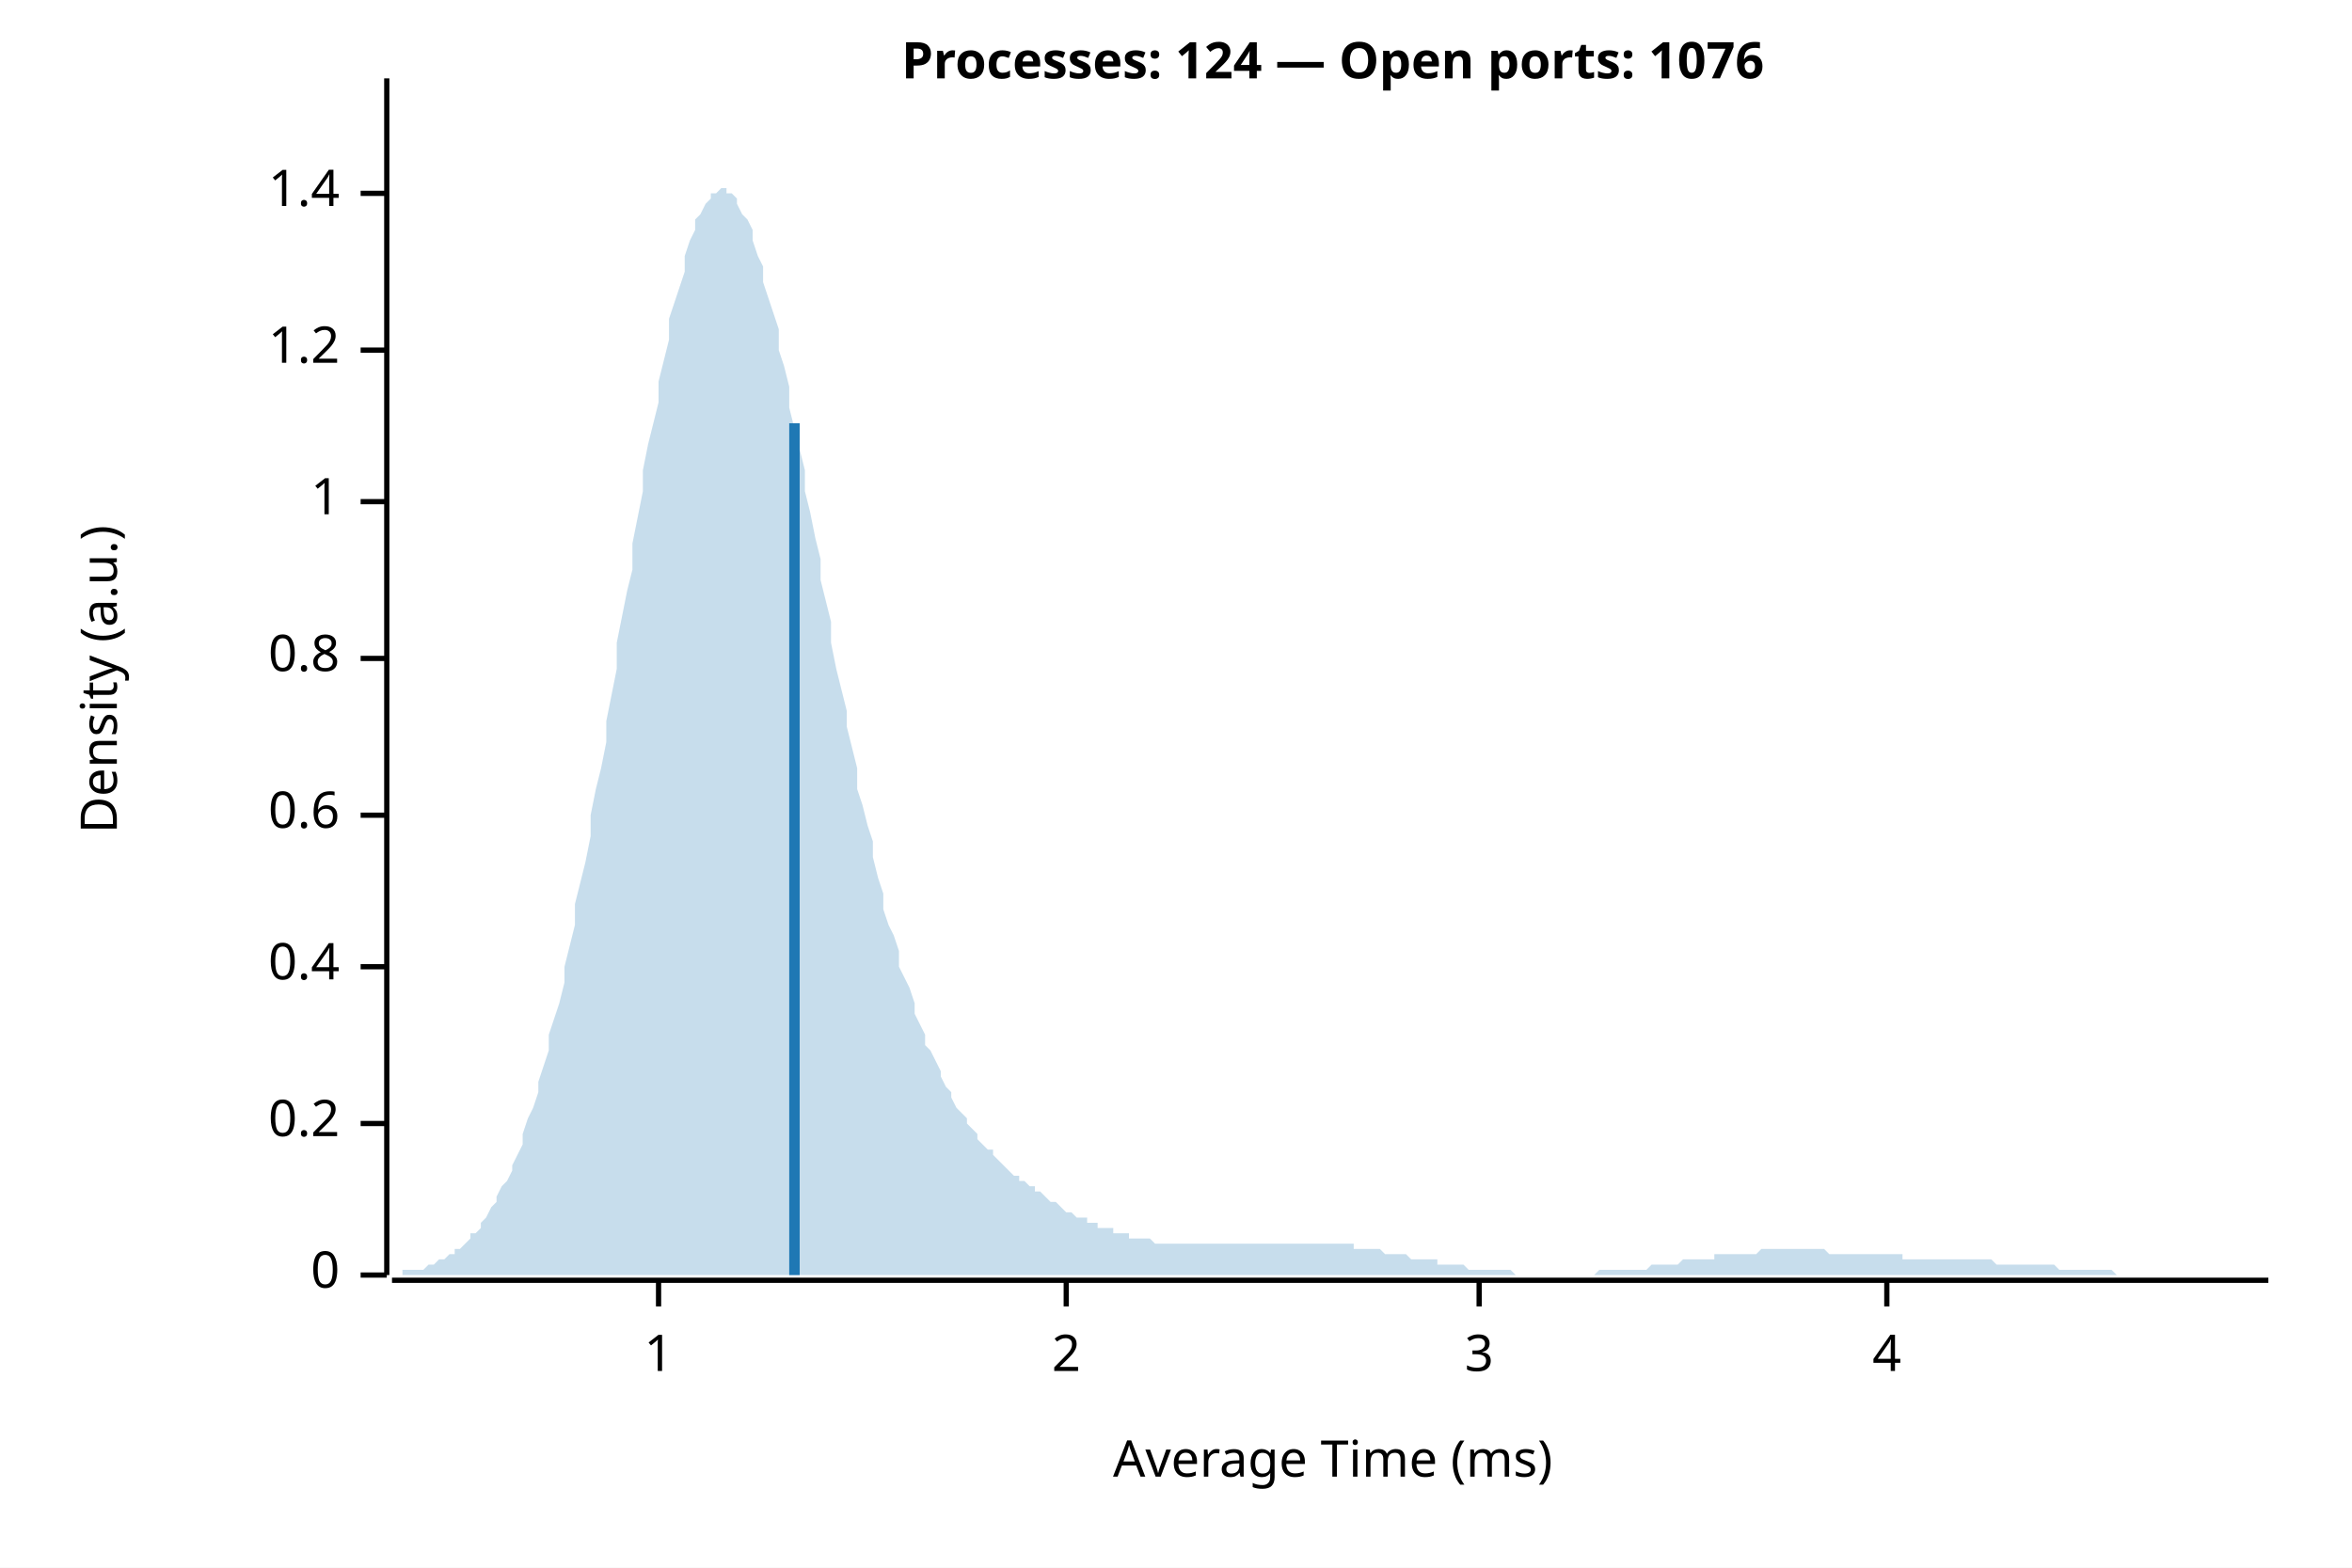
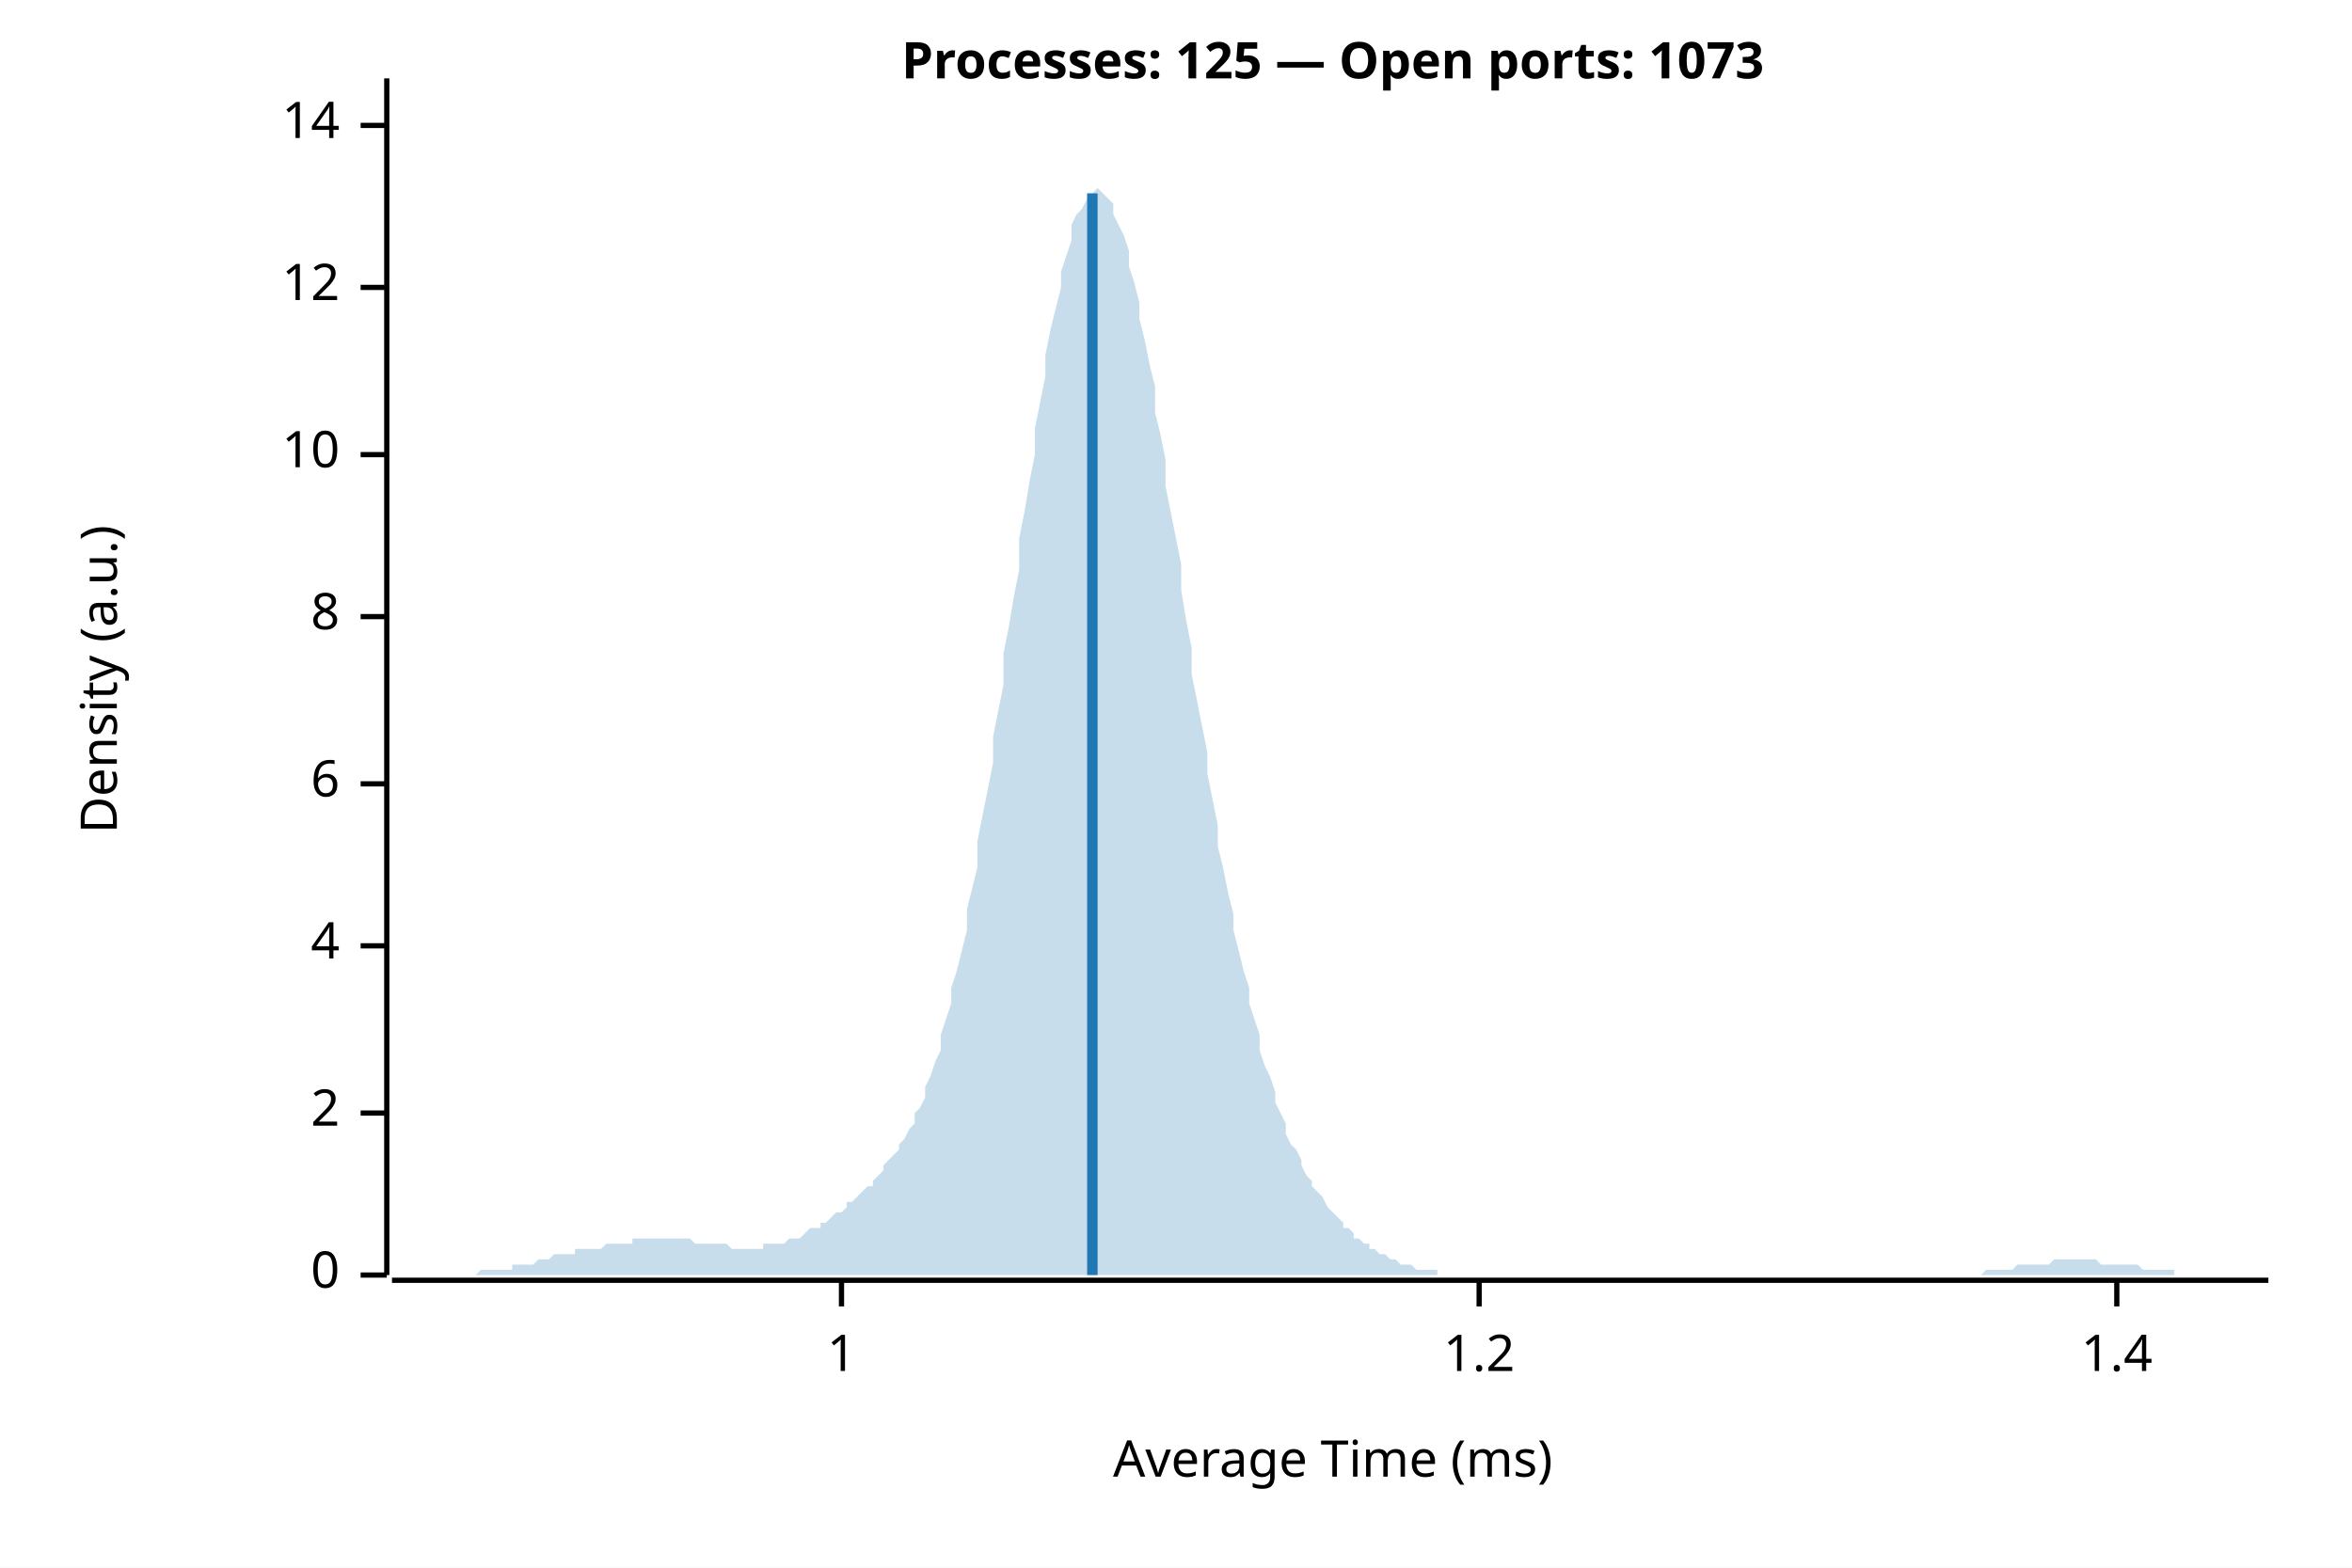
<svg xmlns="http://www.w3.org/2000/svg" width="450" height="300" viewBox="0 0 450 300">
  <rect width="100%" height="100%" fill="white" />
-   <text x="255" y="15" font-weight="bold" text-anchor="middle" font-family="sans-serif" font-size="9.677" opacity="1" fill="#000000">Processes: 124 — Open ports: 1076</text>
+   <text x="255" y="15" font-weight="bold" text-anchor="middle" font-family="sans-serif" font-size="9.677" opacity="1" fill="#000000">Processes: 125 — Open ports: 1073</text>
  <text x="15" y="130" dy="0.76em" text-anchor="middle" font-family="sans-serif" font-size="9.677" opacity="1" fill="#000000" transform="rotate(270, 15, 130)">
Density (a.u.)
</text>
  <text x="255" y="285" dy="-0.5ex" text-anchor="middle" font-family="sans-serif" font-size="9.677" opacity="1" fill="#000000">
Average Time (ms)
</text>
  <polyline fill="none" opacity="1" stroke="#000000" stroke-width="1" points="74,15 74,244 " />
  <text x="65" y="244" dy="0.5ex" text-anchor="end" font-family="sans-serif" font-size="9.677" opacity="1" fill="#000000">
0
</text>
  <polyline fill="none" opacity="1" stroke="#000000" stroke-width="1" points="69,244 74,244 " />
-   <text x="65" y="215" dy="0.5ex" text-anchor="end" font-family="sans-serif" font-size="9.677" opacity="1" fill="#000000">
- 0.2
+   <text x="65" y="213" dy="0.5ex" text-anchor="end" font-family="sans-serif" font-size="9.677" opacity="1" fill="#000000">
+ 2
</text>
-   <polyline fill="none" opacity="1" stroke="#000000" stroke-width="1" points="69,215 74,215 " />
-   <text x="65" y="185" dy="0.5ex" text-anchor="end" font-family="sans-serif" font-size="9.677" opacity="1" fill="#000000">
- 0.4
+   <polyline fill="none" opacity="1" stroke="#000000" stroke-width="1" points="69,213 74,213 " />
+   <text x="65" y="181" dy="0.5ex" text-anchor="end" font-family="sans-serif" font-size="9.677" opacity="1" fill="#000000">
+ 4
</text>
-   <polyline fill="none" opacity="1" stroke="#000000" stroke-width="1" points="69,185 74,185 " />
-   <text x="65" y="156" dy="0.5ex" text-anchor="end" font-family="sans-serif" font-size="9.677" opacity="1" fill="#000000">
- 0.6
+   <polyline fill="none" opacity="1" stroke="#000000" stroke-width="1" points="69,181 74,181 " />
+   <text x="65" y="150" dy="0.5ex" text-anchor="end" font-family="sans-serif" font-size="9.677" opacity="1" fill="#000000">
+ 6
</text>
-   <polyline fill="none" opacity="1" stroke="#000000" stroke-width="1" points="69,156 74,156 " />
-   <text x="65" y="126" dy="0.5ex" text-anchor="end" font-family="sans-serif" font-size="9.677" opacity="1" fill="#000000">
- 0.8
+   <polyline fill="none" opacity="1" stroke="#000000" stroke-width="1" points="69,150 74,150 " />
+   <text x="65" y="118" dy="0.5ex" text-anchor="end" font-family="sans-serif" font-size="9.677" opacity="1" fill="#000000">
+ 8
</text>
-   <polyline fill="none" opacity="1" stroke="#000000" stroke-width="1" points="69,126 74,126 " />
-   <text x="65" y="96" dy="0.5ex" text-anchor="end" font-family="sans-serif" font-size="9.677" opacity="1" fill="#000000">
+   <polyline fill="none" opacity="1" stroke="#000000" stroke-width="1" points="69,118 74,118 " />
+   <text x="65" y="87" dy="0.5ex" text-anchor="end" font-family="sans-serif" font-size="9.677" opacity="1" fill="#000000">
+ 10
+ </text>
+   <polyline fill="none" opacity="1" stroke="#000000" stroke-width="1" points="69,87 74,87 " />
+   <text x="65" y="55" dy="0.5ex" text-anchor="end" font-family="sans-serif" font-size="9.677" opacity="1" fill="#000000">
+ 12
+ </text>
+   <polyline fill="none" opacity="1" stroke="#000000" stroke-width="1" points="69,55 74,55 " />
+   <text x="65" y="24" dy="0.5ex" text-anchor="end" font-family="sans-serif" font-size="9.677" opacity="1" fill="#000000">
+ 14
+ </text>
+   <polyline fill="none" opacity="1" stroke="#000000" stroke-width="1" points="69,24 74,24 " />
+   <polyline fill="none" opacity="1" stroke="#000000" stroke-width="1" points="75,245 434,245 " />
+   <text x="161" y="255" dy="0.76em" text-anchor="middle" font-family="sans-serif" font-size="9.677" opacity="1" fill="#000000">
1
</text>
-   <polyline fill="none" opacity="1" stroke="#000000" stroke-width="1" points="69,96 74,96 " />
-   <text x="65" y="67" dy="0.5ex" text-anchor="end" font-family="sans-serif" font-size="9.677" opacity="1" fill="#000000">
+   <polyline fill="none" opacity="1" stroke="#000000" stroke-width="1" points="161,245 161,250 " />
+   <text x="283" y="255" dy="0.76em" text-anchor="middle" font-family="sans-serif" font-size="9.677" opacity="1" fill="#000000">
1.2
</text>
-   <polyline fill="none" opacity="1" stroke="#000000" stroke-width="1" points="69,67 74,67 " />
-   <text x="65" y="37" dy="0.5ex" text-anchor="end" font-family="sans-serif" font-size="9.677" opacity="1" fill="#000000">
+   <polyline fill="none" opacity="1" stroke="#000000" stroke-width="1" points="283,245 283,250 " />
+   <text x="405" y="255" dy="0.76em" text-anchor="middle" font-family="sans-serif" font-size="9.677" opacity="1" fill="#000000">
1.4
</text>
-   <polyline fill="none" opacity="1" stroke="#000000" stroke-width="1" points="69,37 74,37 " />
-   <polyline fill="none" opacity="1" stroke="#000000" stroke-width="1" points="75,245 434,245 " />
-   <text x="126" y="255" dy="0.76em" text-anchor="middle" font-family="sans-serif" font-size="9.677" opacity="1" fill="#000000">
- 1
- </text>
-   <polyline fill="none" opacity="1" stroke="#000000" stroke-width="1" points="126,245 126,250 " />
-   <text x="204" y="255" dy="0.76em" text-anchor="middle" font-family="sans-serif" font-size="9.677" opacity="1" fill="#000000">
- 2
- </text>
-   <polyline fill="none" opacity="1" stroke="#000000" stroke-width="1" points="204,245 204,250 " />
-   <text x="283" y="255" dy="0.76em" text-anchor="middle" font-family="sans-serif" font-size="9.677" opacity="1" fill="#000000">
- 3
- </text>
-   <polyline fill="none" opacity="1" stroke="#000000" stroke-width="1" points="283,245 283,250 " />
-   <text x="361" y="255" dy="0.76em" text-anchor="middle" font-family="sans-serif" font-size="9.677" opacity="1" fill="#000000">
- 4
- </text>
-   <polyline fill="none" opacity="1" stroke="#000000" stroke-width="1" points="361,245 361,250 " />
-   <polygon opacity="0.25" fill="#1F78B4" points="75,244 75,244 76,244 77,244 77,243 78,243 79,243 80,243 80,243 81,243 82,242 82,242 83,242 84,241 85,241 85,241 86,240 87,240 87,239 88,239 89,238 90,237 90,236 91,236 92,235 92,234 93,233 94,231 95,230 95,229 96,227 97,226 98,224 98,223 99,221 100,219 100,217 101,214 102,212 103,209 103,207 104,204 105,201 105,198 106,195 107,192 108,188 108,185 109,181 110,177 110,173 111,169 112,165 113,160 113,156 114,151 115,147 116,142 116,138 117,133 118,128 118,123 119,118 120,113 121,109 121,104 122,99 123,94 123,90 124,85 125,81 126,77 126,73 127,69 128,65 128,61 129,58 130,55 131,52 131,49 132,46 133,44 133,42 134,41 135,39 136,38 136,37 137,37 138,36 139,36 139,37 140,37 141,38 141,39 142,41 143,42 144,44 144,46 145,49 146,51 146,54 147,57 148,60 149,63 149,67 150,70 151,74 151,78 152,82 153,86 154,90 154,94 155,98 156,103 157,107 157,111 158,115 159,119 159,123 160,128 161,132 162,136 162,139 163,143 164,147 164,151 165,154 166,158 167,161 167,164 168,168 169,171 169,174 170,177 171,179 172,182 172,185 173,187 174,189 175,192 175,194 176,196 177,198 177,200 178,201 179,203 180,205 180,206 181,208 182,209 182,210 183,212 184,213 185,214 185,215 186,216 187,217 187,218 188,219 189,220 190,220 190,221 191,222 192,223 192,223 193,224 194,225 195,225 195,226 196,226 197,227 198,227 198,228 199,228 200,229 200,229 201,230 202,230 203,231 203,231 204,232 205,232 205,232 206,233 207,233 208,233 208,234 209,234 210,234 210,235 211,235 212,235 213,235 213,236 214,236 215,236 216,236 216,237 217,237 218,237 218,237 219,237 220,237 221,238 221,238 222,238 223,238 223,238 224,238 225,238 226,238 226,238 227,238 228,238 228,238 229,238 230,238 231,238 231,238 232,238 233,238 233,238 234,238 235,238 236,238 236,238 237,238 238,238 239,238 239,238 240,238 241,238 241,238 242,238 243,238 244,238 244,238 245,238 246,238 246,238 247,238 248,238 249,238 249,238 250,238 251,238 251,238 252,238 253,238 254,238 254,238 255,238 256,238 257,238 257,238 258,238 259,238 259,239 260,239 261,239 262,239 262,239 263,239 264,239 264,239 265,240 266,240 267,240 267,240 268,240 269,240 269,240 270,241 271,241 272,241 272,241 273,241 274,241 275,241 275,242 276,242 277,242 277,242 278,242 279,242 280,242 280,242 281,243 282,243 282,243 283,243 284,243 285,243 285,243 286,243 287,243 287,243 288,243 289,243 290,244 290,244 291,244 292,244 292,244 293,244 294,244 295,244 295,244 296,244 297,244 298,244 298,244 299,244 300,244 300,244 301,244 302,244 303,244 303,244 304,244 305,244 305,244 306,243 307,243 308,243 308,243 309,243 310,243 310,243 311,243 312,243 313,243 313,243 314,243 315,243 316,242 316,242 317,242 318,242 318,242 319,242 320,242 321,242 321,242 322,241 323,241 323,241 324,241 325,241 326,241 326,241 327,241 328,241 328,240 329,240 330,240 331,240 331,240 332,240 333,240 333,240 334,240 335,240 336,240 336,240 337,239 338,239 339,239 339,239 340,239 341,239 341,239 342,239 343,239 344,239 344,239 345,239 346,239 346,239 347,239 348,239 349,239 349,239 350,240 351,240 351,240 352,240 353,240 354,240 354,240 355,240 356,240 357,240 357,240 358,240 359,240 359,240 360,240 361,240 362,240 362,240 363,240 364,240 364,241 365,241 366,241 367,241 367,241 368,241 369,241 369,241 370,241 371,241 372,241 372,241 373,241 374,241 375,241 375,241 376,241 377,241 377,241 378,241 379,241 380,241 380,241 381,241 382,242 382,242 383,242 384,242 385,242 385,242 386,242 387,242 387,242 388,242 389,242 390,242 390,242 391,242 392,242 392,242 393,242 394,243 395,243 395,243 396,243 397,243 398,243 398,243 399,243 400,243 400,243 401,243 402,243 403,243 403,243 404,243 405,244 405,244 406,244 407,244 408,244 408,244 409,244 410,244 410,244 411,244 412,244 413,244 413,244 414,244 415,244 416,244 416,244 417,244 418,244 418,244 419,244 420,244 421,244 421,244 422,244 423,244 423,244 424,244 425,244 426,244 426,244 427,244 428,244 428,244 429,244 430,244 431,244 431,244 432,244 433,244 434,244 434,244 75,244 " />
-   <polyline fill="none" opacity="1" stroke="#1F78B4" stroke-width="2" points="152,244 152,81 " />
+   <polyline fill="none" opacity="1" stroke="#000000" stroke-width="1" points="405,245 405,250 " />
+   <polygon opacity="0.25" fill="#1F78B4" points="75,244 75,244 76,244 77,244 77,244 78,244 79,244 80,244 80,244 81,244 82,244 82,244 83,244 84,244 85,244 85,244 86,244 87,244 87,244 88,244 89,244 90,244 90,244 91,244 92,243 92,243 93,243 94,243 95,243 95,243 96,243 97,243 98,243 98,242 99,242 100,242 100,242 101,242 102,242 103,241 103,241 104,241 105,241 105,241 106,240 107,240 108,240 108,240 109,240 110,240 110,239 111,239 112,239 113,239 113,239 114,239 115,239 116,238 116,238 117,238 118,238 118,238 119,238 120,238 121,238 121,237 122,237 123,237 123,237 124,237 125,237 126,237 126,237 127,237 128,237 128,237 129,237 130,237 131,237 131,237 132,237 133,238 133,238 134,238 135,238 136,238 136,238 137,238 138,238 139,238 139,238 140,239 141,239 141,239 142,239 143,239 144,239 144,239 145,239 146,239 146,238 147,238 148,238 149,238 149,238 150,238 151,237 151,237 152,237 153,237 154,236 154,236 155,235 156,235 157,235 157,234 158,234 159,233 159,233 160,232 161,232 162,231 162,230 163,230 164,229 164,229 165,228 166,227 167,227 167,226 168,225 169,224 169,223 170,222 171,221 172,220 172,219 173,218 174,216 175,215 175,213 176,212 177,210 177,208 178,206 179,203 180,201 180,198 181,195 182,192 182,189 183,186 184,182 185,178 185,174 186,170 187,166 187,161 188,156 189,151 190,146 190,141 191,136 192,131 192,125 193,120 194,114 195,109 195,103 196,98 197,92 198,87 198,82 199,77 200,72 200,68 201,63 202,59 203,55 203,52 204,49 205,46 205,43 206,41 207,40 208,38 208,37 209,37 210,36 210,36 211,37 212,38 213,39 213,41 214,43 215,45 216,48 216,51 217,54 218,58 218,61 219,65 220,70 221,74 221,79 222,83 223,88 223,93 224,98 225,103 226,108 226,113 227,119 228,124 228,129 229,134 230,139 231,144 231,148 232,153 233,158 233,162 234,166 235,171 236,175 236,178 237,182 238,186 239,189 239,192 240,195 241,198 241,201 242,204 243,206 244,209 244,211 245,213 246,215 246,217 247,219 248,220 249,222 249,223 250,225 251,226 251,227 252,228 253,229 254,231 254,231 255,232 256,233 257,234 257,235 258,235 259,236 259,237 260,237 261,238 262,238 262,239 263,239 264,240 264,240 265,240 266,241 267,241 267,241 268,242 269,242 269,242 270,242 271,243 272,243 272,243 273,243 274,243 275,243 275,244 276,244 277,244 277,244 278,244 279,244 280,244 280,244 281,244 282,244 282,244 283,244 284,244 285,244 285,244 286,244 287,244 287,244 288,244 289,244 290,244 290,244 291,244 292,244 292,244 293,244 294,244 295,244 295,244 296,244 297,244 298,244 298,244 299,244 300,244 300,244 301,244 302,244 303,244 303,244 304,244 305,244 305,244 306,244 307,244 308,244 308,244 309,244 310,244 310,244 311,244 312,244 313,244 313,244 314,244 315,244 316,244 316,244 317,244 318,244 318,244 319,244 320,244 321,244 321,244 322,244 323,244 323,244 324,244 325,244 326,244 326,244 327,244 328,244 328,244 329,244 330,244 331,244 331,244 332,244 333,244 333,244 334,244 335,244 336,244 336,244 337,244 338,244 339,244 339,244 340,244 341,244 341,244 342,244 343,244 344,244 344,244 345,244 346,244 346,244 347,244 348,244 349,244 349,244 350,244 351,244 351,244 352,244 353,244 354,244 354,244 355,244 356,244 357,244 357,244 358,244 359,244 359,244 360,244 361,244 362,244 362,244 363,244 364,244 364,244 365,244 366,244 367,244 367,244 368,244 369,244 369,244 370,244 371,244 372,244 372,244 373,244 374,244 375,244 375,244 376,244 377,244 377,244 378,244 379,244 380,243 380,243 381,243 382,243 382,243 383,243 384,243 385,243 385,243 386,242 387,242 387,242 388,242 389,242 390,242 390,242 391,242 392,242 392,242 393,241 394,241 395,241 395,241 396,241 397,241 398,241 398,241 399,241 400,241 400,241 401,241 402,242 403,242 403,242 404,242 405,242 405,242 406,242 407,242 408,242 408,242 409,242 410,243 410,243 411,243 412,243 413,243 413,243 414,243 415,243 416,243 416,244 417,244 418,244 418,244 419,244 420,244 421,244 421,244 422,244 423,244 423,244 424,244 425,244 426,244 426,244 427,244 428,244 428,244 429,244 430,244 431,244 431,244 432,244 433,244 434,244 434,244 75,244 " />
+   <polyline fill="none" opacity="1" stroke="#1F78B4" stroke-width="2" points="209,244 209,37 " />
</svg>
